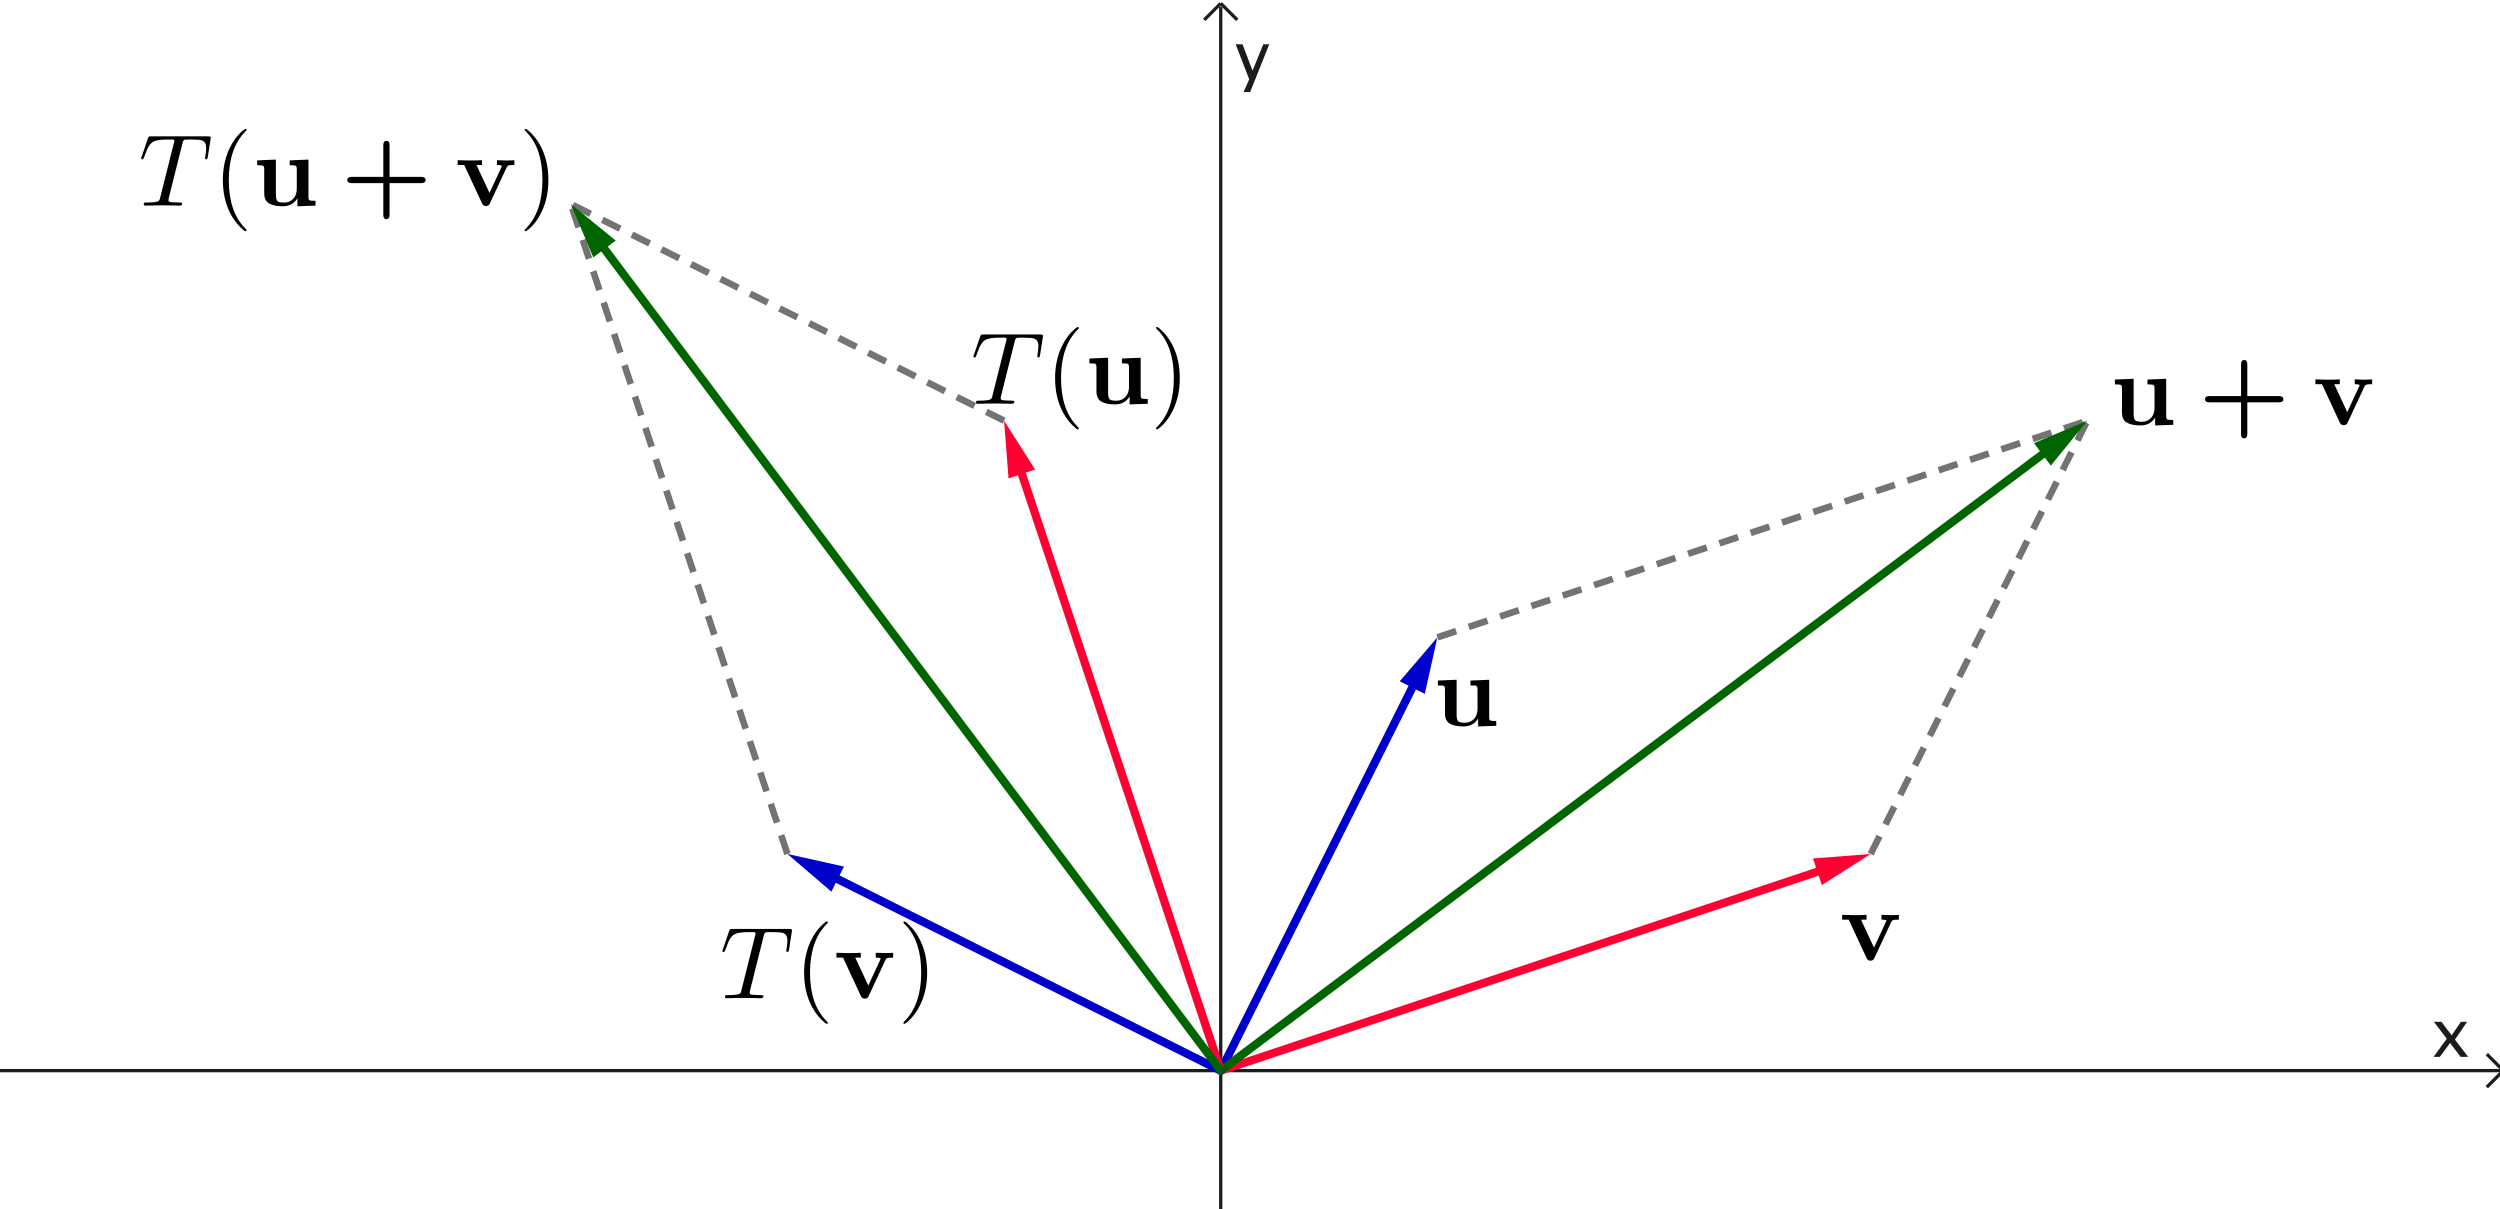
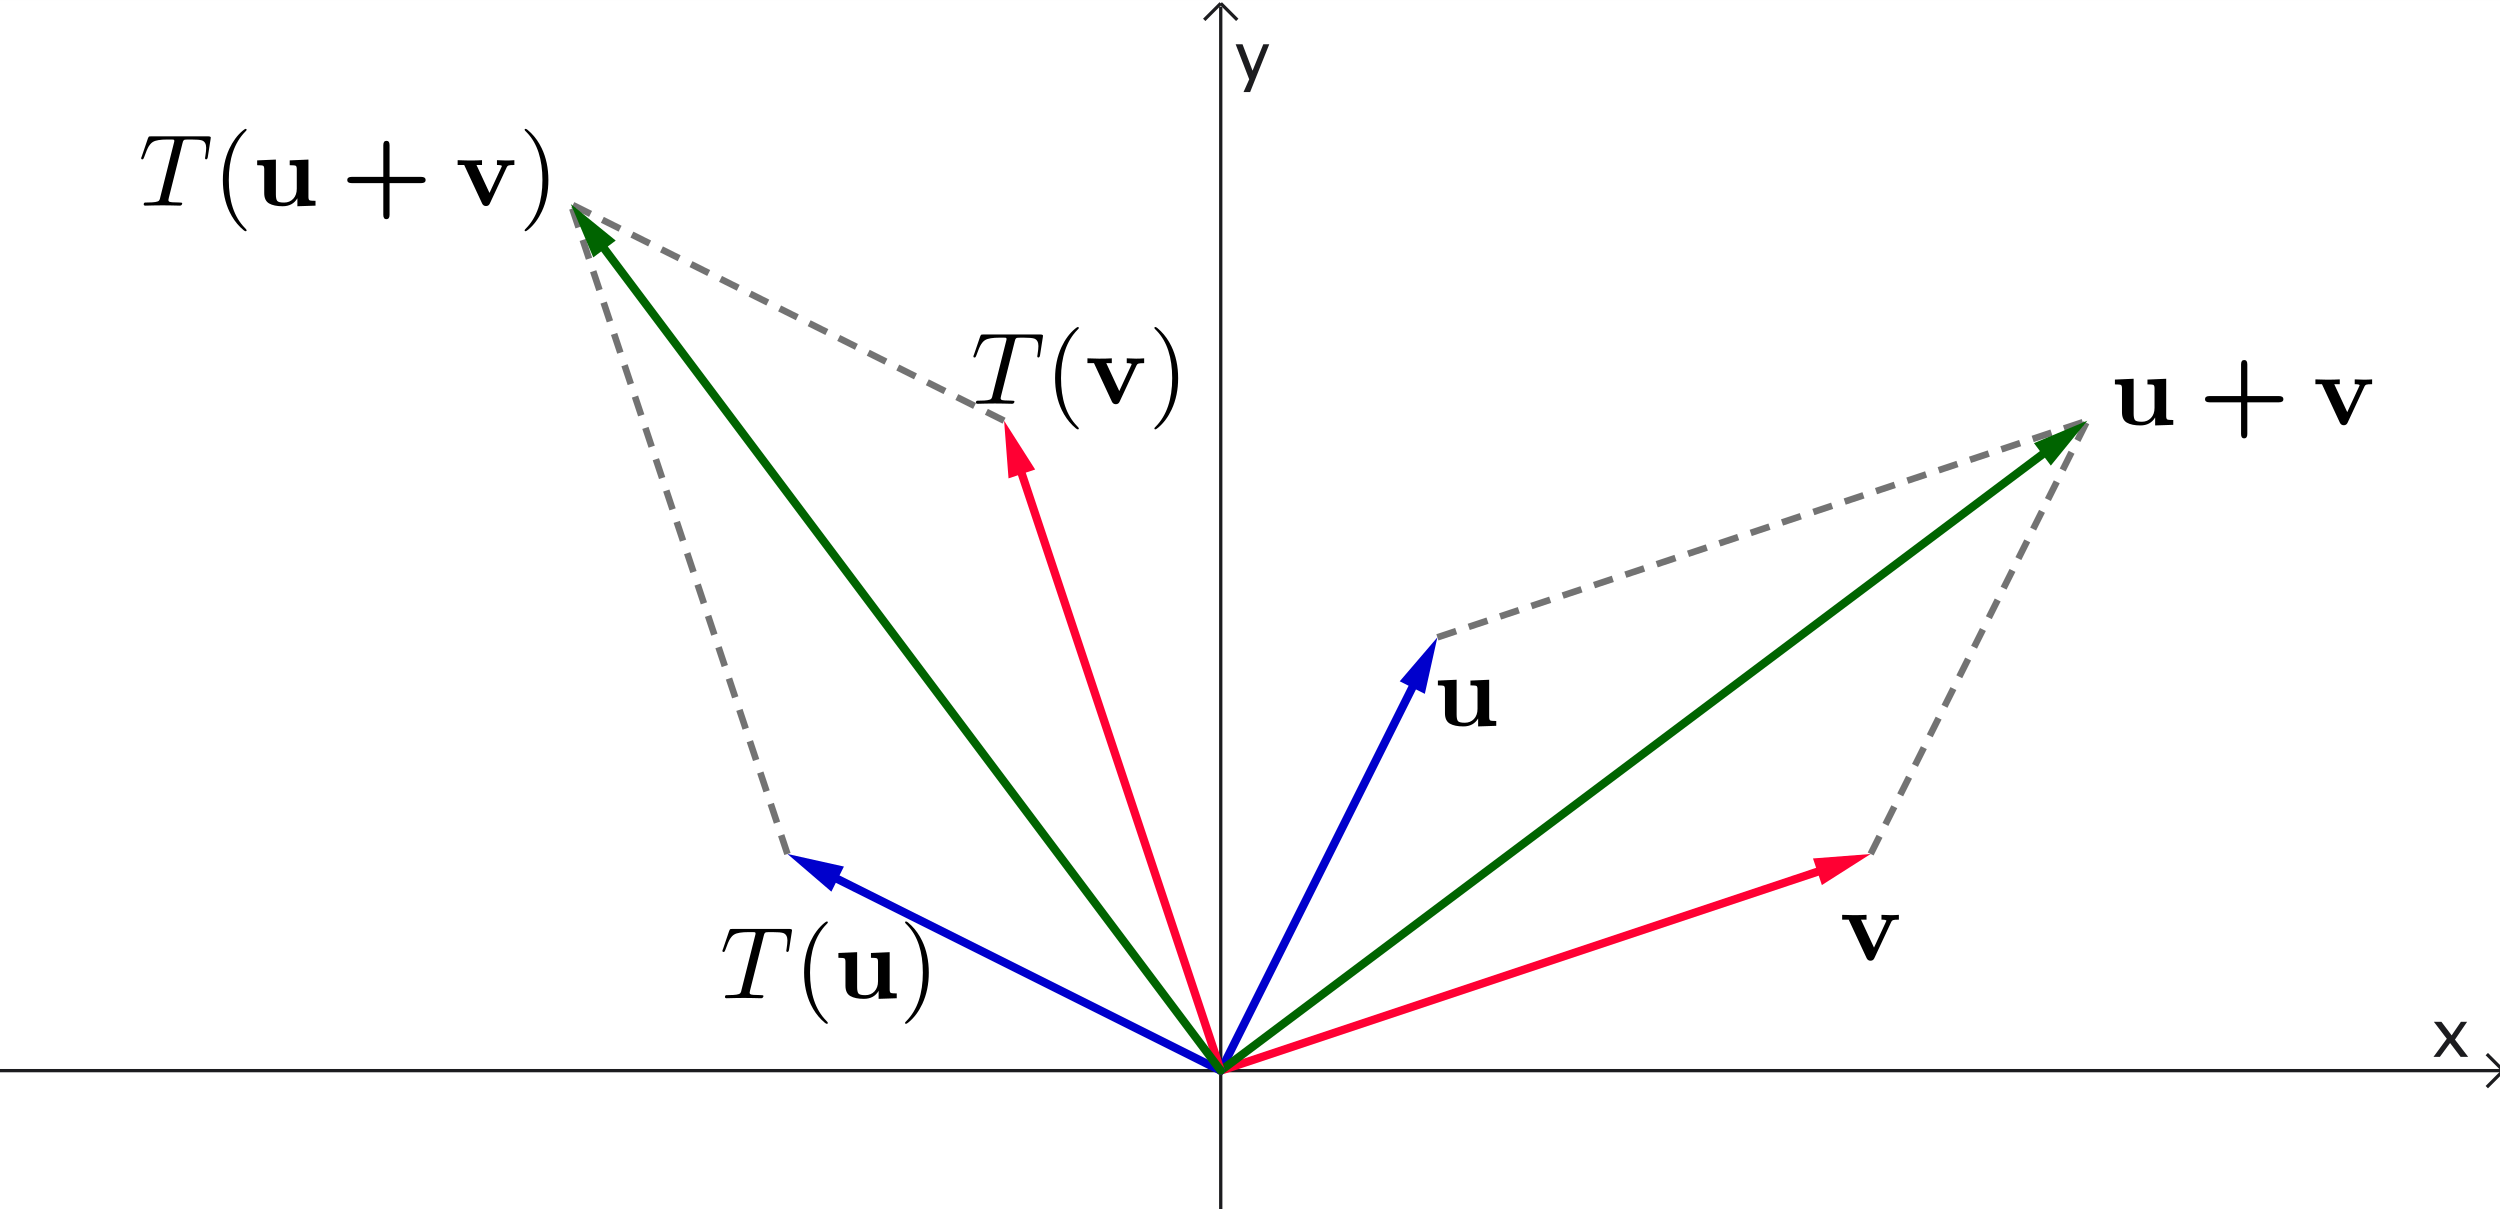
<svg xmlns="http://www.w3.org/2000/svg" version="1.1" baseProfile="full" width="23.14cm" height="11.189cm" viewBox="0 0 757 366">
  <g stroke-dashoffset="0" stroke-linejoin="miter" stroke-dasharray="none" stroke-width="1" stroke-linecap="square" stroke-miterlimit="10.000">
-     <clipPath id="clip93f192b5-f6e9-498b-9ba2-fd27daac156a">
+     <clipPath id="clipc3ea86b8-57d0-4b7b-8f7b-2c72c73d7af8">
      <path d="M 0 0 L 0 367.00 L 759.00 367.00 L 759.00 0 z" />
    </clipPath>
    <g clip-path="url(#clip1)">
      <g fill="#ffffff" fill-rule="nonzero" fill-opacity="1" stroke="none">
        <path d="M 0 0 L 759.00 0 L 759.00 367.00 L 0 367.00 L 0 0 z" />
      </g>
    </g>
-     <clipPath id="clip6bcac526-2655-4176-8603-403eb2e7d6a7">
+     <clipPath id="clip0db4a43c-bb05-4250-ac1c-1faa10ddace3">
      <path d="M 0 0 L 0 367.00 L 759.00 367.00 L 759.00 0 z" />
    </clipPath>
    <g clip-path="url(#clip2)">
      <g stroke-opacity="1" fill="none" stroke="#1c1c1f" stroke-linecap="butt">
        <path d="M 369.64 2 L 369.64 367.00" />
      </g>
    </g>
-     <clipPath id="clip32380a4c-8cac-4036-996a-25e740ff579b">
+     <clipPath id="clip8db903e3-daa3-4205-8bb8-5accd9e9da5b">
      <path d="M 0 0 L 0 367.00 L 759.00 367.00 L 759.00 0 z" />
    </clipPath>
    <g clip-path="url(#clip3)">
      <g stroke-opacity="1" fill="none" stroke="#1c1c1f" stroke-linecap="butt">
        <path d="M 369.64 1 L 364.64 6" />
      </g>
    </g>
-     <clipPath id="clipeda84485-b9e3-4e15-8b2a-620fe561bdc6">
+     <clipPath id="clip06de22af-8219-4cea-bf07-1225bd48ed68">
      <path d="M 0 0 L 0 367.00 L 759.00 367.00 L 759.00 0 z" />
    </clipPath>
    <g clip-path="url(#clip4)">
      <g stroke-opacity="1" fill="none" stroke="#1c1c1f" stroke-linecap="butt">
        <path d="M 369.64 1 L 374.64 6" />
      </g>
    </g>
-     <clipPath id="clip066dd79a-4124-45ec-ac0b-25424ec4543b">
+     <clipPath id="clip33e21926-91e4-49fe-b1ad-d27691a22e8d">
      <path d="M 0 0 L 0 367.00 L 759.00 367.00 L 759.00 0 z" />
    </clipPath>
    <g clip-path="url(#clip5)">
      <g fill="#1c1c1f" fill-rule="nonzero" fill-opacity="1" stroke="none">
        <path d="M 736.86 320.00 L 740.89 314.52 L 736.98 309.39 L 739.26 309.39 L 742.36 313.48 L 745.16 309.39 L 747.04 309.39 L 743.36 314.78 L 747.36 320.00 L 745.07 320.00 L 741.88 315.80 L 738.79 320.00 z" />
      </g>
    </g>
-     <clipPath id="clip0ba32be5-fc47-4d74-936b-54b4f0c912e6">
+     <clipPath id="clip7aaffeeb-c2fa-4f74-b0db-bbebf2fb4381">
      <path d="M 0 0 L 0 367.00 L 759.00 367.00 L 759.00 0 z" />
    </clipPath>
    <g clip-path="url(#clip6)">
      <g stroke-opacity="1" fill="none" stroke="#1c1c1f" stroke-linecap="butt">
        <path d="M 0 324.17 L 757.00 324.17" />
      </g>
    </g>
-     <clipPath id="clip4d8f87b1-eaee-4020-aee8-924170b2ce50">
+     <clipPath id="clipa27ae152-c6ed-4196-b895-598af20bea13">
      <path d="M 0 0 L 0 367.00 L 759.00 367.00 L 759.00 0 z" />
    </clipPath>
    <g clip-path="url(#clip7)">
      <g stroke-opacity="1" fill="none" stroke="#1c1c1f" stroke-linecap="butt">
        <path d="M 758.00 324.17 L 753.00 319.17" />
      </g>
    </g>
-     <clipPath id="clip3be82a3a-4740-476d-885e-d5971165a6d4">
+     <clipPath id="clip1caef5b9-a9b8-464e-8d62-286d76f22863">
      <path d="M 0 0 L 0 367.00 L 759.00 367.00 L 759.00 0 z" />
    </clipPath>
    <g clip-path="url(#clip8)">
      <g stroke-opacity="1" fill="none" stroke="#1c1c1f" stroke-linecap="butt">
        <path d="M 758.00 324.17 L 753.00 329.17" />
      </g>
    </g>
-     <clipPath id="clipe3359461-cc41-496a-8d88-9c1e6775ed7a">
+     <clipPath id="clipbcf4a4c8-e412-4f4f-adc1-eb8c1e8cfc07">
      <path d="M 0 0 L 0 367.00 L 759.00 367.00 L 759.00 0 z" />
    </clipPath>
    <g clip-path="url(#clip9)">
      <g fill="#1c1c1f" fill-rule="nonzero" fill-opacity="1" stroke="none">
        <path d="M 376.54 27.857 L 378.26 24.000 L 374.16 13.395 L 376.24 13.395 L 379.27 21.383 L 382.52 13.395 L 384.33 13.395 L 378.54 27.857 z" />
      </g>
    </g>
    <g id="misc">
</g>
    <g id="layer0">
-       <clipPath id="clip6363c5b3-7c8e-41c1-b249-e26edc3db0f1">
+       <clipPath id="clip0ee99dea-0169-4047-bc76-e16c8a32dce1">
        <path d="M 0 0 L 0 367.00 L 759.00 367.00 L 759.00 0 z" />
      </clipPath>
      <g clip-path="url(#clip10)">
        <g fill="none" stroke="#000000" stroke-opacity="0.549" stroke-linejoin="round" stroke-dasharray="6,4" stroke-width="2" stroke-linecap="butt">
          <path d="M 566.44 258.57 L 632.04 127.37" />
        </g>
      </g>
-       <clipPath id="clipe739ff7e-dd8c-42e5-9b34-db0b4e6bb679">
+       <clipPath id="clipfde66085-10df-4af8-a4c0-e0a36126cb8f">
        <path d="M 0 0 L 0 367.00 L 759.00 367.00 L 759.00 0 z" />
      </clipPath>
      <g clip-path="url(#clip11)">
        <g fill="none" stroke="#000000" stroke-opacity="0.549" stroke-linejoin="round" stroke-dasharray="6,4" stroke-width="2" stroke-linecap="butt">
          <path d="M 435.24 192.97 L 632.04 127.37" />
        </g>
      </g>
-       <clipPath id="clip40912908-7d00-4f11-95f3-a8f6e4a01224">
+       <clipPath id="clip973179ff-c99e-46dc-aad0-e03a7eee0686">
        <path d="M 0 0 L 0 367.00 L 759.00 367.00 L 759.00 0 z" />
      </clipPath>
      <g clip-path="url(#clip12)">
        <g fill="none" stroke="#000000" stroke-opacity="0.549" stroke-linejoin="round" stroke-dasharray="6,4" stroke-width="2" stroke-linecap="butt">
          <path d="M 304.04 127.37 L 172.84 61.770" />
        </g>
      </g>
-       <clipPath id="clipf43afbed-cb77-4817-99b5-d960027140a1">
+       <clipPath id="clipd0238198-cf4e-4d97-a5d1-cf83425cc612">
        <path d="M 0 0 L 0 367.00 L 759.00 367.00 L 759.00 0 z" />
      </clipPath>
      <g clip-path="url(#clip13)">
        <g fill="none" stroke="#000000" stroke-opacity="0.549" stroke-linejoin="round" stroke-dasharray="6,4" stroke-width="2" stroke-linecap="butt">
          <path d="M 238.44 258.57 L 172.84 61.770" />
        </g>
      </g>
-       <clipPath id="clipd148e88f-9d2b-4ae5-9945-2e5760150eab">
+       <clipPath id="clip051f8f18-d4b0-4d17-a37a-a50615b9b5ce">
        <path d="M 0 0 L 0 367.00 L 759.00 367.00 L 759.00 0 z" />
      </clipPath>
      <g clip-path="url(#clip14)">
        <g fill="#ff0033" fill-rule="nonzero" fill-opacity="1" stroke="none">
          <path d="M 566.44 258.57 L 548.97 259.92 L 549.92 262.76 L 549.92 262.76 C 549.92 262.76 549.92 262.76 549.92 262.76 L 369.24 322.99 C 368.59 323.21 368.24 323.91 368.45 324.57 C 368.63 325.09 369.12 325.42 369.64 325.42 C 369.77 325.42 369.90 325.40 370.03 325.36 L 550.71 265.13 C 550.71 265.13 550.71 265.13 550.71 265.13 L 550.71 265.13 L 551.66 267.98 L 566.44 258.57 z" />
        </g>
      </g>
-       <clipPath id="clip856726dd-8a8e-49cc-b3c6-55397a23a1f7">
+       <clipPath id="clipa4a30090-7253-4447-badb-ed8f6c9aabd1">
        <path d="M 0 0 L 0 367.00 L 759.00 367.00 L 759.00 0 z" />
      </clipPath>
      <g clip-path="url(#clip15)">
        <g fill="#0000cc" fill-rule="nonzero" fill-opacity="1" stroke="none">
          <path d="M 435.24 192.97 L 423.84 206.28 L 426.52 207.62 L 426.52 207.62 C 426.52 207.62 426.52 207.62 426.52 207.62 L 368.52 323.61 C 368.21 324.23 368.46 324.98 369.08 325.29 C 369.26 325.38 369.45 325.42 369.64 325.42 C 370.10 325.42 370.54 325.17 370.76 324.73 L 428.76 208.74 C 428.76 208.74 428.76 208.74 428.76 208.74 L 428.76 208.74 L 431.44 210.08 L 435.24 192.97 z" />
        </g>
      </g>
-       <clipPath id="clip0b8b603c-2842-410f-981a-a834bbcc6460">
+       <clipPath id="clip25a0d574-b4c9-436e-85a1-2133d4f68b61">
        <path d="M 0 0 L 0 367.00 L 759.00 367.00 L 759.00 0 z" />
      </clipPath>
      <g clip-path="url(#clip16)">
        <g fill="#006400" fill-rule="nonzero" fill-opacity="1" stroke="none">
          <path d="M 632.04 127.37 L 615.89 134.17 L 617.69 136.57 L 617.69 136.57 C 617.69 136.57 617.69 136.57 617.69 136.57 L 368.89 323.17 C 368.34 323.59 368.23 324.37 368.64 324.92 C 368.89 325.25 369.26 325.42 369.64 325.42 C 369.90 325.42 370.16 325.34 370.39 325.17 L 370.39 325.17 L 619.19 138.57 L 620.99 140.97 L 632.04 127.37 z" />
        </g>
      </g>
-       <clipPath id="clip76137454-3abf-4144-b880-dadee5f1977c">
+       <clipPath id="clip4d1fc62c-879f-4b13-89dd-d6dce0bf6334">
        <path d="M 0 0 L 0 367.00 L 759.00 367.00 L 759.00 0 z" />
      </clipPath>
      <g clip-path="url(#clip17)">
        <g fill="#ff0033" fill-rule="nonzero" fill-opacity="1" stroke="none">
          <path d="M 304.04 127.37 L 305.38 144.84 L 308.23 143.89 L 308.23 143.89 C 308.23 143.89 308.23 143.89 308.23 143.89 L 368.45 324.57 C 368.63 325.09 369.12 325.42 369.64 325.42 C 369.77 325.42 369.90 325.40 370.03 325.36 C 370.69 325.14 371.04 324.43 370.83 323.78 L 310.60 143.10 C 310.60 143.10 310.60 143.10 310.60 143.10 L 310.60 143.10 L 313.45 142.15 L 304.04 127.37 z" />
        </g>
      </g>
-       <clipPath id="clipe9acd107-659e-46be-afe6-8065c0c11242">
+       <clipPath id="clip52f9f29c-663f-4965-8a6c-79c4225956e7">
        <path d="M 0 0 L 0 367.00 L 759.00 367.00 L 759.00 0 z" />
      </clipPath>
      <g clip-path="url(#clip18)">
        <g fill="#0000cc" fill-rule="nonzero" fill-opacity="1" stroke="none">
          <path d="M 238.44 258.57 L 251.74 269.98 L 253.08 267.29 L 369.08 325.29 C 369.26 325.38 369.45 325.42 369.64 325.42 C 370.10 325.42 370.54 325.17 370.76 324.73 C 371.07 324.11 370.82 323.36 370.20 323.05 L 254.20 265.06 L 255.54 262.37 L 238.44 258.57 z" />
        </g>
      </g>
-       <clipPath id="clipbec9716e-6f87-45ca-9e6d-388e3e519acf">
+       <clipPath id="clip55941524-51d7-4d2e-a051-c42a70972dfd">
        <path d="M 0 0 L 0 367.00 L 759.00 367.00 L 759.00 0 z" />
      </clipPath>
      <g clip-path="url(#clip19)">
        <g fill="#006400" fill-rule="nonzero" fill-opacity="1" stroke="none">
          <path d="M 172.84 61.770 L 179.64 77.920 L 182.04 76.120 L 368.64 324.92 C 368.89 325.25 369.26 325.42 369.64 325.42 C 369.90 325.42 370.16 325.34 370.39 325.17 C 370.94 324.76 371.05 323.97 370.64 323.42 L 184.04 74.620 L 186.44 72.820 L 172.84 61.770 z" />
        </g>
      </g>
      <g transform="matrix(0.31, 0, 0, 0.31, 434.00, 219.76)">
-         <clipPath id="clip1430af6f-3785-4f0f-838e-c4e6889eabf2">
+         <clipPath id="clipef57aea4-a763-484d-ac1a-6b062b3c183b">
          <path d="M -1400.0 -708.92 L -1400.0 474.95 L 1048.4 474.95 L 1048.4 -708.92 z" />
        </clipPath>
        <g clip-path="url(#clip20)">
          <g fill="#000000" fill-rule="nonzero" fill-opacity="1" stroke="none">
            <path d="M 43.797 -7.203 Q 39.203 0.594 29.406 0.594 Q 20.906 0.594 16.156 -2.156 Q 11.406 -4.906 11.406 -12.297 L 11.406 -35.594 Q 11.406 -38.406 10.344 -38.953 Q 9.297 -39.500 4.5 -39.500 L 4.5 -44.203 L 22.797 -45.000 L 22.797 -10.906 Q 22.797 -6.297 24.094 -4.641 Q 25.406 -3 30.797 -3 Q 36.297 -3 39.750 -6.703 Q 43.203 -10.406 43.203 -16.500 L 43.203 -35.594 Q 43.203 -38.406 42.141 -38.953 Q 41.094 -39.500 36.297 -39.500 L 36.297 -44.203 L 54.594 -45.000 L 54.594 -8.594 Q 54.594 -5.797 55.641 -5.25 Q 56.703 -4.703 61.500 -4.703 L 61.500 0 L 43.797 0.594 L 43.797 -7.203 z" />
          </g>
        </g>
      </g>
      <g transform="matrix(0.31, 0, 0, 0.31, 557.00, 290.76)">
-         <clipPath id="clipacc01420-ecb6-46d9-9e4f-68bd9b424b8e">
+         <clipPath id="clipfc7fdf30-fd91-4cc7-b083-aceda8f88c59">
          <path d="M -1796.8 -937.95 L -1796.8 245.92 L 651.61 245.92 L 651.61 -937.95 z" />
        </clipPath>
        <g clip-path="url(#clip21)">
          <g fill="#000000" fill-rule="nonzero" fill-opacity="1" stroke="none">
            <path d="M 50.594 -37.594 L 34.000 -2 Q 32.906 0.406 30.297 0.406 Q 27.703 0.406 26.500 -2.094 L 9 -39.703 L 2.594 -39.703 L 2.594 -44.406 Q 3.594 -44.406 8 -44.250 Q 12.406 -44.094 14.000 -44.094 Q 21.406 -44.094 26.406 -44.406 L 26.406 -39.703 L 21.000 -39.703 L 33.703 -12.406 L 45.297 -37.406 Q 45.797 -38.406 45.797 -38.594 Q 45.797 -39.703 41.000 -39.703 L 41.000 -44.406 Q 47.297 -44.094 50.094 -44.094 Q 54.203 -44.094 58.000 -44.406 L 58.000 -39.703 Q 53.594 -39.703 52.344 -39.250 Q 51.094 -38.797 50.594 -37.594 z" />
          </g>
        </g>
      </g>
      <g transform="matrix(0.31, 0, 0, 0.31, 639.00, 128.62)">
-         <clipPath id="clip080d148b-f4e3-4a7e-bc5d-c4e1bd4c3b73">
+         <clipPath id="clip03a89c86-e4f8-4533-99ec-c0e2d0a664f7">
          <path d="M -2061.3 -414.91 L -2061.3 768.96 L 387.10 768.96 L 387.10 -414.91 z" />
        </clipPath>
        <g clip-path="url(#clip22)">
          <g fill="#000000" fill-rule="nonzero" fill-opacity="1" stroke="none">
            <path d="M 43.797 -7.203 Q 39.203 0.594 29.406 0.594 Q 20.906 0.594 16.156 -2.156 Q 11.406 -4.906 11.406 -12.297 L 11.406 -35.594 Q 11.406 -38.406 10.344 -38.953 Q 9.297 -39.500 4.5 -39.500 L 4.5 -44.203 L 22.797 -45.000 L 22.797 -10.906 Q 22.797 -6.297 24.094 -4.641 Q 25.406 -3 30.797 -3 Q 36.297 -3 39.750 -6.703 Q 43.203 -10.406 43.203 -16.500 L 43.203 -35.594 Q 43.203 -38.406 42.141 -38.953 Q 41.094 -39.500 36.297 -39.500 L 36.297 -44.203 L 54.594 -45.000 L 54.594 -8.594 Q 54.594 -5.797 55.641 -5.25 Q 56.703 -4.703 61.500 -4.703 L 61.500 0 L 43.797 0.594 L 43.797 -7.203 z" />
          </g>
        </g>
      </g>
      <g transform="matrix(0.31, 0, 0, 0.31, 665.70, 128.62)">
-         <clipPath id="clip68f71827-8aef-4593-8955-6474701f9a6d">
+         <clipPath id="clip3162f95b-0be6-4567-b799-055da1796be4">
          <path d="M -2147.4 -414.91 L -2147.4 768.96 L 300.97 768.96 L 300.97 -414.91 z" />
        </clipPath>
        <g clip-path="url(#clip23)">
          <g fill="#000000" fill-rule="nonzero" fill-opacity="1" stroke="none">
            <path d="M 47.703 -22.000 L 47.703 9 Q 47.703 13.203 44.594 13.203 Q 41.594 13.203 41.594 9 L 41.594 -22.000 L 10.703 -22.000 Q 6.406 -22.000 6.406 -25.000 Q 6.406 -28.094 10.703 -28.094 L 41.594 -28.094 L 41.594 -59.094 Q 41.594 -63.297 44.703 -63.297 Q 47.703 -63.297 47.703 -59.094 L 47.703 -28.094 L 78.594 -28.094 Q 82.906 -28.094 82.906 -25.000 Q 82.906 -22.000 78.594 -22.000 L 47.703 -22.000 z" />
          </g>
        </g>
      </g>
      <g transform="matrix(0.31, 0, 0, 0.31, 700.30, 128.62)">
-         <clipPath id="clip0e367409-0ac2-4ef5-9b2f-4821f7cf475c">
+         <clipPath id="clip964297f7-ff75-42d8-b759-68137b19cd9e">
          <path d="M -2259.0 -414.91 L -2259.0 768.96 L 189.35 768.96 L 189.35 -414.91 z" />
        </clipPath>
        <g clip-path="url(#clip24)">
          <g fill="#000000" fill-rule="nonzero" fill-opacity="1" stroke="none">
            <path d="M 50.594 -37.594 L 34.000 -2 Q 32.906 0.406 30.297 0.406 Q 27.703 0.406 26.500 -2.094 L 9 -39.703 L 2.594 -39.703 L 2.594 -44.406 Q 3.594 -44.406 8 -44.250 Q 12.406 -44.094 14.000 -44.094 Q 21.406 -44.094 26.406 -44.406 L 26.406 -39.703 L 21.000 -39.703 L 33.703 -12.406 L 45.297 -37.406 Q 45.797 -38.406 45.797 -38.594 Q 45.797 -39.703 41.000 -39.703 L 41.000 -44.406 Q 47.297 -44.094 50.094 -44.094 Q 54.203 -44.094 58.000 -44.406 L 58.000 -39.703 Q 53.594 -39.703 52.344 -39.250 Q 51.094 -38.797 50.594 -37.594 z" />
          </g>
        </g>
      </g>
      <g transform="matrix(0.31, 0, 0, 0.31, 42.000, 62.250)">
-         <clipPath id="clip011a4be1-23b7-495a-8f38-8a98131d5139">
+         <clipPath id="clip3989bfd5-a448-48b7-a6f7-0bbe1271974c">
          <path d="M -135.48 -200.81 L -135.48 983.06 L 2312.9 983.06 L 2312.9 -200.81 z" />
        </clipPath>
        <g clip-path="url(#clip25)">
          <g fill="#000000" fill-rule="nonzero" fill-opacity="1" stroke="none">
            <path d="M 42.703 -60.703 L 29.406 -7.594 Q 29.000 -6.094 29.000 -5.5 Q 29.000 -4 30.594 -3.594 L 30.703 -3.594 Q 31.406 -3.406 32.703 -3.297 Q 35.297 -3.094 39.094 -3.094 Q 42.203 -3.094 42.406 -2.5 Q 42.500 -2.297 42.500 -2 Q 42.094 -0.094 40.297 0 L 31.703 -0.203 L 31.594 -0.203 L 23.500 -0.297 L 23.297 -0.297 L 15.000 -0.203 L 14.797 -0.203 L 6.703 0 L 6.594 0 Q 4.906 0 4.906 -1.203 Q 4.906 -2.703 6 -3 Q 6.703 -3.094 9.094 -3.094 Q 18.000 -3.094 19.703 -4.797 Q 20.297 -5.406 20.703 -6.594 Q 20.703 -6.797 20.797 -7.094 L 20.797 -7.297 L 20.906 -7.297 L 20.906 -7.406 Q 20.906 -7.5 21.000 -7.906 L 34.406 -61.297 Q 34.797 -62.500 34.797 -63.391 Q 34.797 -64.297 33.906 -64.500 Q 33.297 -64.594 32.000 -64.594 L 28.094 -64.594 Q 17.797 -64.594 14.000 -62.297 Q 11.906 -61.094 10.297 -58.594 L 10.203 -58.500 L 10.203 -58.406 L 10.094 -58.406 Q 8 -55.094 5.297 -47.297 Q 4.594 -45.406 4.094 -45.297 Q 3.906 -45.203 3.594 -45.203 Q 2.406 -45.203 2.406 -46.297 Q 2.406 -46.906 3 -48.094 L 9 -65.703 Q 9.594 -67.406 10.406 -67.594 Q 10.906 -67.703 12.203 -67.703 L 67.703 -67.703 Q 70.203 -67.703 70.406 -66.594 Q 70.406 -65.703 70.203 -64.906 L 67.500 -47.500 Q 67.203 -45.406 66.000 -45.203 Q 64.797 -45.203 64.797 -46.500 Q 64.797 -47.203 65.094 -48.406 Q 65.906 -53.594 65.906 -56.406 Q 65.906 -62.203 61.797 -63.703 Q 59.203 -64.594 51.297 -64.594 Q 45.906 -64.594 45.000 -64.406 Q 43.703 -64.094 43.094 -62.203 L 43.094 -62.094 Q 42.906 -61.594 42.703 -60.703 z" />
          </g>
        </g>
      </g>
      <g transform="matrix(0.31, 0, 0, 0.31, 64.413, 62.250)">
-         <clipPath id="clip2242596c-0626-4df1-9ecc-1f5542a03582">
+         <clipPath id="clip5b9ac215-8b93-424e-9848-f0930f462621">
          <path d="M -207.78 -200.81 L -207.78 983.06 L 2240.6 983.06 L 2240.6 -200.81 z" />
        </clipPath>
        <g clip-path="url(#clip26)">
          <g fill="#000000" fill-rule="nonzero" fill-opacity="1" stroke="none">
            <path d="M 33.094 24.000 L 33.094 24.000 Q 33.094 25.000 32.094 25.000 Q 30.906 25.000 26.797 20.906 Q 20.594 14.703 16.500 6.203 Q 9.906 -7.406 9.906 -25.000 Q 9.906 -41.906 16.203 -55.500 Q 21.406 -66.594 29.406 -73.297 Q 31.500 -75.000 32.094 -75.000 Q 33.094 -75.000 33.094 -74.000 Q 33.094 -73.500 31.797 -72.297 Q 15.703 -55.906 15.703 -25.000 Q 15.703 5.797 31.406 21.797 Q 33.094 23.500 33.094 24.000 z" />
          </g>
        </g>
      </g>
      <g transform="matrix(0.31, 0, 0, 0.31, 76.472, 62.250)">
-         <clipPath id="clip9c66b112-ec4b-4a79-b044-97d64cd23172">
+         <clipPath id="clipf65ad522-43ba-495a-a2f7-895c78a5bdfe">
          <path d="M -246.68 -200.81 L -246.68 983.06 L 2201.7 983.06 L 2201.7 -200.81 z" />
        </clipPath>
        <g clip-path="url(#clip27)">
          <g fill="#000000" fill-rule="nonzero" fill-opacity="1" stroke="none">
            <path d="M 43.797 -7.203 Q 39.203 0.594 29.406 0.594 Q 20.906 0.594 16.156 -2.156 Q 11.406 -4.906 11.406 -12.297 L 11.406 -35.594 Q 11.406 -38.406 10.344 -38.953 Q 9.297 -39.500 4.5 -39.500 L 4.5 -44.203 L 22.797 -45.000 L 22.797 -10.906 Q 22.797 -6.297 24.094 -4.641 Q 25.406 -3 30.797 -3 Q 36.297 -3 39.750 -6.703 Q 43.203 -10.406 43.203 -16.500 L 43.203 -35.594 Q 43.203 -38.406 42.141 -38.953 Q 41.094 -39.500 36.297 -39.500 L 36.297 -44.203 L 54.594 -45.000 L 54.594 -8.594 Q 54.594 -5.797 55.641 -5.25 Q 56.703 -4.703 61.500 -4.703 L 61.500 0 L 43.797 0.594 L 43.797 -7.203 z" />
          </g>
        </g>
      </g>
      <g transform="matrix(0.31, 0, 0, 0.31, 103.17, 62.250)">
-         <clipPath id="clip6eb4e8de-83c7-473a-b611-bd342b17ca89">
+         <clipPath id="clip44cd3b9c-7224-409e-8af1-736d42b272ac">
          <path d="M -332.81 -200.81 L -332.81 983.06 L 2115.6 983.06 L 2115.6 -200.81 z" />
        </clipPath>
        <g clip-path="url(#clip28)">
          <g fill="#000000" fill-rule="nonzero" fill-opacity="1" stroke="none">
            <path d="M 47.703 -22.000 L 47.703 9 Q 47.703 13.203 44.594 13.203 Q 41.594 13.203 41.594 9 L 41.594 -22.000 L 10.703 -22.000 Q 6.406 -22.000 6.406 -25.000 Q 6.406 -28.094 10.703 -28.094 L 41.594 -28.094 L 41.594 -59.094 Q 41.594 -63.297 44.703 -63.297 Q 47.703 -63.297 47.703 -59.094 L 47.703 -28.094 L 78.594 -28.094 Q 82.906 -28.094 82.906 -25.000 Q 82.906 -22.000 78.594 -22.000 L 47.703 -22.000 z" />
          </g>
        </g>
      </g>
      <g transform="matrix(0.31, 0, 0, 0.31, 137.77, 62.250)">
-         <clipPath id="clip4fc5c05e-11fa-4eca-82f6-f1c7ad0f6546">
+         <clipPath id="clip9a0c58a9-eec4-490c-aeb0-c3af8270662e">
          <path d="M -444.43 -200.81 L -444.43 983.06 L 2004.0 983.06 L 2004.0 -200.81 z" />
        </clipPath>
        <g clip-path="url(#clip29)">
          <g fill="#000000" fill-rule="nonzero" fill-opacity="1" stroke="none">
            <path d="M 50.594 -37.594 L 34.000 -2 Q 32.906 0.406 30.297 0.406 Q 27.703 0.406 26.500 -2.094 L 9 -39.703 L 2.594 -39.703 L 2.594 -44.406 Q 3.594 -44.406 8 -44.250 Q 12.406 -44.094 14.000 -44.094 Q 21.406 -44.094 26.406 -44.406 L 26.406 -39.703 L 21.000 -39.703 L 33.703 -12.406 L 45.297 -37.406 Q 45.797 -38.406 45.797 -38.594 Q 45.797 -39.703 41.000 -39.703 L 41.000 -44.406 Q 47.297 -44.094 50.094 -44.094 Q 54.203 -44.094 58.000 -44.406 L 58.000 -39.703 Q 53.594 -39.703 52.344 -39.250 Q 51.094 -38.797 50.594 -37.594 z" />
          </g>
        </g>
      </g>
      <g transform="matrix(0.31, 0, 0, 0.31, 157.09, 62.250)">
-         <clipPath id="clip77c1bcf1-1d80-486c-be4f-21f0914995ac">
+         <clipPath id="clipd336ac61-ec62-434c-9990-2a69e69275d6">
          <path d="M -506.73 -200.81 L -506.73 983.06 L 1941.7 983.06 L 1941.7 -200.81 z" />
        </clipPath>
        <g clip-path="url(#clip30)">
          <g fill="#000000" fill-rule="nonzero" fill-opacity="1" stroke="none">
            <path d="M 28.906 -25.000 L 28.906 -25.000 Q 28.906 -8.094 22.594 5.5 Q 17.406 16.594 9.406 23.297 Q 7.297 25.000 6.703 25.000 Q 5.703 25.000 5.703 24.000 Q 5.703 23.500 7 22.297 Q 23.094 5.906 23.094 -25.000 Q 23.094 -55.500 8.094 -71.203 L 7.594 -71.703 Q 5.703 -73.500 5.703 -74.000 Q 5.703 -75.000 6.703 -75.000 Q 7.906 -75.000 12.000 -70.906 Q 18.203 -64.703 22.297 -56.203 Q 28.906 -42.594 28.906 -25.000 z" />
          </g>
        </g>
      </g>
      <g transform="matrix(0.31, 0, 0, 0.31, 218.00, 302.25)">
-         <clipPath id="clip77095df8-e797-490e-819e-635b44841307">
+         <clipPath id="clipd015441a-5b27-46f4-855f-19e08e85ae2c">
          <path d="M -703.23 -975.00 L -703.23 208.87 L 1745.2 208.87 L 1745.2 -975.00 z" />
        </clipPath>
        <g clip-path="url(#clip31)">
          <g fill="#000000" fill-rule="nonzero" fill-opacity="1" stroke="none">
            <path d="M 42.703 -60.703 L 29.406 -7.594 Q 29.000 -6.094 29.000 -5.5 Q 29.000 -4 30.594 -3.594 L 30.703 -3.594 Q 31.406 -3.406 32.703 -3.297 Q 35.297 -3.094 39.094 -3.094 Q 42.203 -3.094 42.406 -2.5 Q 42.500 -2.297 42.500 -2 Q 42.094 -0.094 40.297 0 L 31.703 -0.203 L 31.594 -0.203 L 23.500 -0.297 L 23.297 -0.297 L 15.000 -0.203 L 14.797 -0.203 L 6.703 0 L 6.594 0 Q 4.906 0 4.906 -1.203 Q 4.906 -2.703 6 -3 Q 6.703 -3.094 9.094 -3.094 Q 18.000 -3.094 19.703 -4.797 Q 20.297 -5.406 20.703 -6.594 Q 20.703 -6.797 20.797 -7.094 L 20.797 -7.297 L 20.906 -7.297 L 20.906 -7.406 Q 20.906 -7.5 21.000 -7.906 L 34.406 -61.297 Q 34.797 -62.500 34.797 -63.391 Q 34.797 -64.297 33.906 -64.500 Q 33.297 -64.594 32.000 -64.594 L 28.094 -64.594 Q 17.797 -64.594 14.000 -62.297 Q 11.906 -61.094 10.297 -58.594 L 10.203 -58.500 L 10.203 -58.406 L 10.094 -58.406 Q 8 -55.094 5.297 -47.297 Q 4.594 -45.406 4.094 -45.297 Q 3.906 -45.203 3.594 -45.203 Q 2.406 -45.203 2.406 -46.297 Q 2.406 -46.906 3 -48.094 L 9 -65.703 Q 9.594 -67.406 10.406 -67.594 Q 10.906 -67.703 12.203 -67.703 L 67.703 -67.703 Q 70.203 -67.703 70.406 -66.594 Q 70.406 -65.703 70.203 -64.906 L 67.500 -47.500 Q 67.203 -45.406 66.000 -45.203 Q 64.797 -45.203 64.797 -46.500 Q 64.797 -47.203 65.094 -48.406 Q 65.906 -53.594 65.906 -56.406 Q 65.906 -62.203 61.797 -63.703 Q 59.203 -64.594 51.297 -64.594 Q 45.906 -64.594 45.000 -64.406 Q 43.703 -64.094 43.094 -62.203 L 43.094 -62.094 Q 42.906 -61.594 42.703 -60.703 z" />
          </g>
        </g>
      </g>
      <g transform="matrix(0.31, 0, 0, 0.31, 240.41, 302.25)">
-         <clipPath id="clipba35eabf-a6ad-4902-be5f-79e9405a1296">
+         <clipPath id="clip49a76bdb-59a0-4fbe-b0a5-287466861b09">
          <path d="M -775.53 -975.00 L -775.53 208.87 L 1672.9 208.87 L 1672.9 -975.00 z" />
        </clipPath>
        <g clip-path="url(#clip32)">
          <g fill="#000000" fill-rule="nonzero" fill-opacity="1" stroke="none">
            <path d="M 33.094 24.000 L 33.094 24.000 Q 33.094 25.000 32.094 25.000 Q 30.906 25.000 26.797 20.906 Q 20.594 14.703 16.500 6.203 Q 9.906 -7.406 9.906 -25.000 Q 9.906 -41.906 16.203 -55.500 Q 21.406 -66.594 29.406 -73.297 Q 31.500 -75.000 32.094 -75.000 Q 33.094 -75.000 33.094 -74.000 Q 33.094 -73.500 31.797 -72.297 Q 15.703 -55.906 15.703 -25.000 Q 15.703 5.797 31.406 21.797 Q 33.094 23.500 33.094 24.000 z" />
          </g>
        </g>
      </g>
      <g transform="matrix(0.31, 0, 0, 0.31, 252.47, 302.25)">
-         <clipPath id="clip33cb0b90-05d6-4bc5-b6c4-7cae3fc9ee87">
+         <clipPath id="clip1dc7b8c4-0a96-4820-88d8-33442bd91c89">
          <path d="M -814.43 -975.00 L -814.43 208.87 L 1634.0 208.87 L 1634.0 -975.00 z" />
        </clipPath>
        <g clip-path="url(#clip33)">
          <g fill="#000000" fill-rule="nonzero" fill-opacity="1" stroke="none">
+             <path d="M 43.797 -7.203 Q 39.203 0.594 29.406 0.594 Q 20.906 0.594 16.156 -2.156 Q 11.406 -4.906 11.406 -12.297 L 11.406 -35.594 Q 11.406 -38.406 10.344 -38.953 Q 9.297 -39.500 4.5 -39.500 L 4.5 -44.203 L 22.797 -45.000 L 22.797 -10.906 Q 22.797 -6.297 24.094 -4.641 Q 25.406 -3 30.797 -3 Q 36.297 -3 39.750 -6.703 Q 43.203 -10.406 43.203 -16.500 L 43.203 -35.594 Q 43.203 -38.406 42.141 -38.953 Q 41.094 -39.500 36.297 -39.500 L 36.297 -44.203 L 54.594 -45.000 L 54.594 -8.594 Q 54.594 -5.797 55.641 -5.25 Q 56.703 -4.703 61.500 -4.703 L 61.500 0 L 43.797 0.594 L 43.797 -7.203 z" />
+           </g>
+         </g>
+       </g>
+       <g transform="matrix(0.31, 0, 0, 0.31, 272.28, 302.25)">
+         <clipPath id="clipe574c1cf-8bb0-42bd-b82d-a778744f7153">
+           <path d="M -878.33 -975.00 L -878.33 208.87 L 1570.1 208.87 L 1570.1 -975.00 z" />
+         </clipPath>
+         <g clip-path="url(#clip34)">
+           <g fill="#000000" fill-rule="nonzero" fill-opacity="1" stroke="none">
+             <path d="M 28.906 -25.000 L 28.906 -25.000 Q 28.906 -8.094 22.594 5.5 Q 17.406 16.594 9.406 23.297 Q 7.297 25.000 6.703 25.000 Q 5.703 25.000 5.703 24.000 Q 5.703 23.500 7 22.297 Q 23.094 5.906 23.094 -25.000 Q 23.094 -55.500 8.094 -71.203 L 7.594 -71.703 Q 5.703 -73.500 5.703 -74.000 Q 5.703 -75.000 6.703 -75.000 Q 7.906 -75.000 12.000 -70.906 Q 18.203 -64.703 22.297 -56.203 Q 28.906 -42.594 28.906 -25.000 z" />
+           </g>
+         </g>
+       </g>
+       <g transform="matrix(0.31, 0, 0, 0.31, 294.00, 122.25)">
+         <clipPath id="clip3209097d-1ef5-43fe-9331-479f9d58569e">
+           <path d="M -948.39 -394.35 L -948.39 789.52 L 1500.0 789.52 L 1500.0 -394.35 z" />
+         </clipPath>
+         <g clip-path="url(#clip35)">
+           <g fill="#000000" fill-rule="nonzero" fill-opacity="1" stroke="none">
+             <path d="M 42.703 -60.703 L 29.406 -7.594 Q 29.000 -6.094 29.000 -5.5 Q 29.000 -4 30.594 -3.594 L 30.703 -3.594 Q 31.406 -3.406 32.703 -3.297 Q 35.297 -3.094 39.094 -3.094 Q 42.203 -3.094 42.406 -2.5 Q 42.500 -2.297 42.500 -2 Q 42.094 -0.094 40.297 0 L 31.703 -0.203 L 31.594 -0.203 L 23.500 -0.297 L 23.297 -0.297 L 15.000 -0.203 L 14.797 -0.203 L 6.703 0 L 6.594 0 Q 4.906 0 4.906 -1.203 Q 4.906 -2.703 6 -3 Q 6.703 -3.094 9.094 -3.094 Q 18.000 -3.094 19.703 -4.797 Q 20.297 -5.406 20.703 -6.594 Q 20.703 -6.797 20.797 -7.094 L 20.797 -7.297 L 20.906 -7.297 L 20.906 -7.406 Q 20.906 -7.5 21.000 -7.906 L 34.406 -61.297 Q 34.797 -62.500 34.797 -63.391 Q 34.797 -64.297 33.906 -64.500 Q 33.297 -64.594 32.000 -64.594 L 28.094 -64.594 Q 17.797 -64.594 14.000 -62.297 Q 11.906 -61.094 10.297 -58.594 L 10.203 -58.500 L 10.203 -58.406 L 10.094 -58.406 Q 8 -55.094 5.297 -47.297 Q 4.594 -45.406 4.094 -45.297 Q 3.906 -45.203 3.594 -45.203 Q 2.406 -45.203 2.406 -46.297 Q 2.406 -46.906 3 -48.094 L 9 -65.703 Q 9.594 -67.406 10.406 -67.594 Q 10.906 -67.703 12.203 -67.703 L 67.703 -67.703 Q 70.203 -67.703 70.406 -66.594 Q 70.406 -65.703 70.203 -64.906 L 67.500 -47.500 Q 67.203 -45.406 66.000 -45.203 Q 64.797 -45.203 64.797 -46.500 Q 64.797 -47.203 65.094 -48.406 Q 65.906 -53.594 65.906 -56.406 Q 65.906 -62.203 61.797 -63.703 Q 59.203 -64.594 51.297 -64.594 Q 45.906 -64.594 45.000 -64.406 Q 43.703 -64.094 43.094 -62.203 L 43.094 -62.094 Q 42.906 -61.594 42.703 -60.703 z" />
+           </g>
+         </g>
+       </g>
+       <g transform="matrix(0.31, 0, 0, 0.31, 316.41, 122.25)">
+         <clipPath id="clipff6cb5c6-6ab5-4dd9-952d-a1b0efcc4779">
+           <path d="M -1020.7 -394.35 L -1020.7 789.52 L 1427.7 789.52 L 1427.7 -394.35 z" />
+         </clipPath>
+         <g clip-path="url(#clip36)">
+           <g fill="#000000" fill-rule="nonzero" fill-opacity="1" stroke="none">
+             <path d="M 33.094 24.000 L 33.094 24.000 Q 33.094 25.000 32.094 25.000 Q 30.906 25.000 26.797 20.906 Q 20.594 14.703 16.500 6.203 Q 9.906 -7.406 9.906 -25.000 Q 9.906 -41.906 16.203 -55.500 Q 21.406 -66.594 29.406 -73.297 Q 31.500 -75.000 32.094 -75.000 Q 33.094 -75.000 33.094 -74.000 Q 33.094 -73.500 31.797 -72.297 Q 15.703 -55.906 15.703 -25.000 Q 15.703 5.797 31.406 21.797 Q 33.094 23.500 33.094 24.000 z" />
+           </g>
+         </g>
+       </g>
+       <g transform="matrix(0.31, 0, 0, 0.31, 328.47, 122.25)">
+         <clipPath id="clip7631f536-cc52-42ea-ab6b-a689781dec0a">
+           <path d="M -1059.6 -394.35 L -1059.6 789.52 L 1388.8 789.52 L 1388.8 -394.35 z" />
+         </clipPath>
+         <g clip-path="url(#clip37)">
+           <g fill="#000000" fill-rule="nonzero" fill-opacity="1" stroke="none">
            <path d="M 50.594 -37.594 L 34.000 -2 Q 32.906 0.406 30.297 0.406 Q 27.703 0.406 26.500 -2.094 L 9 -39.703 L 2.594 -39.703 L 2.594 -44.406 Q 3.594 -44.406 8 -44.250 Q 12.406 -44.094 14.000 -44.094 Q 21.406 -44.094 26.406 -44.406 L 26.406 -39.703 L 21.000 -39.703 L 33.703 -12.406 L 45.297 -37.406 Q 45.797 -38.406 45.797 -38.594 Q 45.797 -39.703 41.000 -39.703 L 41.000 -44.406 Q 47.297 -44.094 50.094 -44.094 Q 54.203 -44.094 58.000 -44.406 L 58.000 -39.703 Q 53.594 -39.703 52.344 -39.250 Q 51.094 -38.797 50.594 -37.594 z" />
          </g>
        </g>
      </g>
-       <g transform="matrix(0.31, 0, 0, 0.31, 271.78, 302.25)">
-         <clipPath id="clip63c2fc92-38b1-4726-8b37-75c022ed5e84">
-           <path d="M -876.73 -975.00 L -876.73 208.87 L 1571.7 208.87 L 1571.7 -975.00 z" />
-         </clipPath>
-         <g clip-path="url(#clip34)">
-           <g fill="#000000" fill-rule="nonzero" fill-opacity="1" stroke="none">
-             <path d="M 28.906 -25.000 L 28.906 -25.000 Q 28.906 -8.094 22.594 5.5 Q 17.406 16.594 9.406 23.297 Q 7.297 25.000 6.703 25.000 Q 5.703 25.000 5.703 24.000 Q 5.703 23.500 7 22.297 Q 23.094 5.906 23.094 -25.000 Q 23.094 -55.500 8.094 -71.203 L 7.594 -71.703 Q 5.703 -73.500 5.703 -74.000 Q 5.703 -75.000 6.703 -75.000 Q 7.906 -75.000 12.000 -70.906 Q 18.203 -64.703 22.297 -56.203 Q 28.906 -42.594 28.906 -25.000 z" />
-           </g>
-         </g>
-       </g>
-       <g transform="matrix(0.31, 0, 0, 0.31, 294.00, 122.25)">
-         <clipPath id="clip81de8654-e7a6-44c1-98e9-a547ec2d4239">
-           <path d="M -948.39 -394.35 L -948.39 789.52 L 1500.0 789.52 L 1500.0 -394.35 z" />
-         </clipPath>
-         <g clip-path="url(#clip35)">
-           <g fill="#000000" fill-rule="nonzero" fill-opacity="1" stroke="none">
-             <path d="M 42.703 -60.703 L 29.406 -7.594 Q 29.000 -6.094 29.000 -5.5 Q 29.000 -4 30.594 -3.594 L 30.703 -3.594 Q 31.406 -3.406 32.703 -3.297 Q 35.297 -3.094 39.094 -3.094 Q 42.203 -3.094 42.406 -2.5 Q 42.500 -2.297 42.500 -2 Q 42.094 -0.094 40.297 0 L 31.703 -0.203 L 31.594 -0.203 L 23.500 -0.297 L 23.297 -0.297 L 15.000 -0.203 L 14.797 -0.203 L 6.703 0 L 6.594 0 Q 4.906 0 4.906 -1.203 Q 4.906 -2.703 6 -3 Q 6.703 -3.094 9.094 -3.094 Q 18.000 -3.094 19.703 -4.797 Q 20.297 -5.406 20.703 -6.594 Q 20.703 -6.797 20.797 -7.094 L 20.797 -7.297 L 20.906 -7.297 L 20.906 -7.406 Q 20.906 -7.5 21.000 -7.906 L 34.406 -61.297 Q 34.797 -62.500 34.797 -63.391 Q 34.797 -64.297 33.906 -64.500 Q 33.297 -64.594 32.000 -64.594 L 28.094 -64.594 Q 17.797 -64.594 14.000 -62.297 Q 11.906 -61.094 10.297 -58.594 L 10.203 -58.500 L 10.203 -58.406 L 10.094 -58.406 Q 8 -55.094 5.297 -47.297 Q 4.594 -45.406 4.094 -45.297 Q 3.906 -45.203 3.594 -45.203 Q 2.406 -45.203 2.406 -46.297 Q 2.406 -46.906 3 -48.094 L 9 -65.703 Q 9.594 -67.406 10.406 -67.594 Q 10.906 -67.703 12.203 -67.703 L 67.703 -67.703 Q 70.203 -67.703 70.406 -66.594 Q 70.406 -65.703 70.203 -64.906 L 67.500 -47.500 Q 67.203 -45.406 66.000 -45.203 Q 64.797 -45.203 64.797 -46.500 Q 64.797 -47.203 65.094 -48.406 Q 65.906 -53.594 65.906 -56.406 Q 65.906 -62.203 61.797 -63.703 Q 59.203 -64.594 51.297 -64.594 Q 45.906 -64.594 45.000 -64.406 Q 43.703 -64.094 43.094 -62.203 L 43.094 -62.094 Q 42.906 -61.594 42.703 -60.703 z" />
-           </g>
-         </g>
-       </g>
-       <g transform="matrix(0.31, 0, 0, 0.31, 316.41, 122.25)">
-         <clipPath id="clipa87d3a20-c204-4ec6-becb-0512459b863c">
-           <path d="M -1020.7 -394.35 L -1020.7 789.52 L 1427.7 789.52 L 1427.7 -394.35 z" />
-         </clipPath>
-         <g clip-path="url(#clip36)">
-           <g fill="#000000" fill-rule="nonzero" fill-opacity="1" stroke="none">
-             <path d="M 33.094 24.000 L 33.094 24.000 Q 33.094 25.000 32.094 25.000 Q 30.906 25.000 26.797 20.906 Q 20.594 14.703 16.500 6.203 Q 9.906 -7.406 9.906 -25.000 Q 9.906 -41.906 16.203 -55.500 Q 21.406 -66.594 29.406 -73.297 Q 31.500 -75.000 32.094 -75.000 Q 33.094 -75.000 33.094 -74.000 Q 33.094 -73.500 31.797 -72.297 Q 15.703 -55.906 15.703 -25.000 Q 15.703 5.797 31.406 21.797 Q 33.094 23.500 33.094 24.000 z" />
-           </g>
-         </g>
-       </g>
-       <g transform="matrix(0.31, 0, 0, 0.31, 328.47, 122.25)">
-         <clipPath id="clip939b7cc2-430e-44f9-8d48-104fbe792a5b">
-           <path d="M -1059.6 -394.35 L -1059.6 789.52 L 1388.8 789.52 L 1388.8 -394.35 z" />
-         </clipPath>
-         <g clip-path="url(#clip37)">
-           <g fill="#000000" fill-rule="nonzero" fill-opacity="1" stroke="none">
-             <path d="M 43.797 -7.203 Q 39.203 0.594 29.406 0.594 Q 20.906 0.594 16.156 -2.156 Q 11.406 -4.906 11.406 -12.297 L 11.406 -35.594 Q 11.406 -38.406 10.344 -38.953 Q 9.297 -39.500 4.5 -39.500 L 4.5 -44.203 L 22.797 -45.000 L 22.797 -10.906 Q 22.797 -6.297 24.094 -4.641 Q 25.406 -3 30.797 -3 Q 36.297 -3 39.750 -6.703 Q 43.203 -10.406 43.203 -16.500 L 43.203 -35.594 Q 43.203 -38.406 42.141 -38.953 Q 41.094 -39.500 36.297 -39.500 L 36.297 -44.203 L 54.594 -45.000 L 54.594 -8.594 Q 54.594 -5.797 55.641 -5.25 Q 56.703 -4.703 61.500 -4.703 L 61.500 0 L 43.797 0.594 L 43.797 -7.203 z" />
-           </g>
-         </g>
-       </g>
-       <g transform="matrix(0.31, 0, 0, 0.31, 348.28, 122.25)">
-         <clipPath id="clipa6b22698-14a7-4430-8f23-898e614ef87f">
-           <path d="M -1123.5 -394.35 L -1123.5 789.52 L 1324.9 789.52 L 1324.9 -394.35 z" />
+       <g transform="matrix(0.31, 0, 0, 0.31, 347.78, 122.25)">
+         <clipPath id="clip0b0dd126-292a-4878-a3d2-89562d3654ea">
+           <path d="M -1121.9 -394.35 L -1121.9 789.52 L 1326.5 789.52 L 1326.5 -394.35 z" />
        </clipPath>
        <g clip-path="url(#clip38)">
          <g fill="#000000" fill-rule="nonzero" fill-opacity="1" stroke="none">
            <path d="M 28.906 -25.000 L 28.906 -25.000 Q 28.906 -8.094 22.594 5.5 Q 17.406 16.594 9.406 23.297 Q 7.297 25.000 6.703 25.000 Q 5.703 25.000 5.703 24.000 Q 5.703 23.500 7 22.297 Q 23.094 5.906 23.094 -25.000 Q 23.094 -55.500 8.094 -71.203 L 7.594 -71.703 Q 5.703 -73.500 5.703 -74.000 Q 5.703 -75.000 6.703 -75.000 Q 7.906 -75.000 12.000 -70.906 Q 18.203 -64.703 22.297 -56.203 Q 28.906 -42.594 28.906 -25.000 z" />
          </g>
        </g>
      </g>
    </g>
  </g>
</svg>
